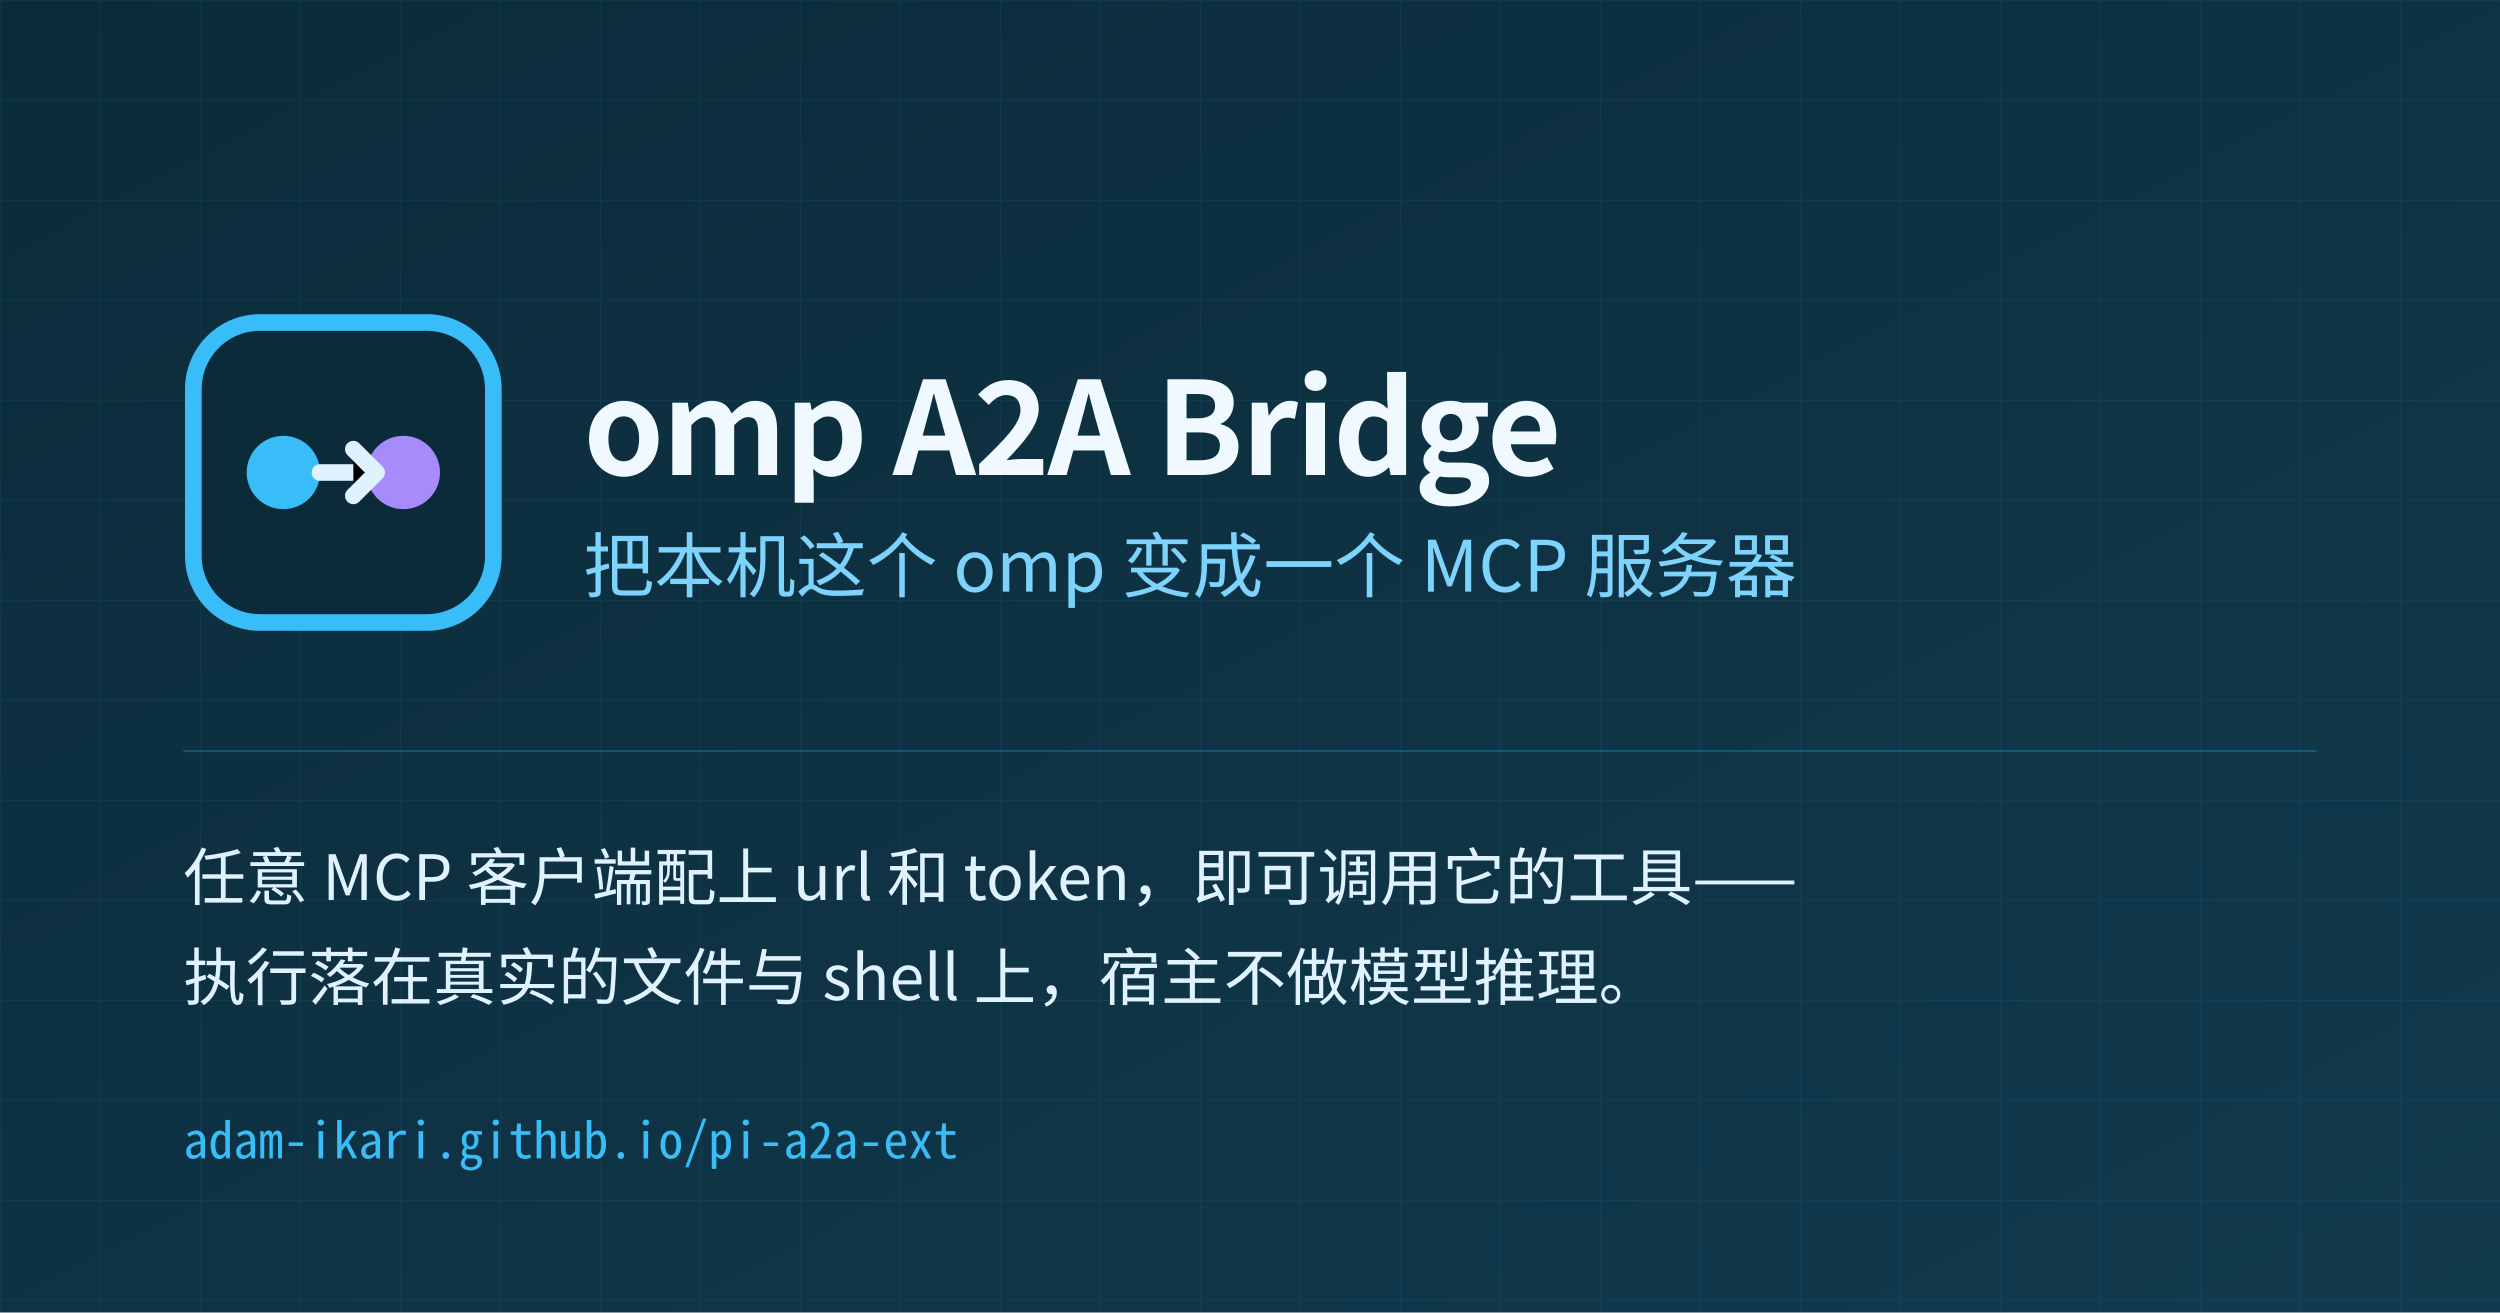
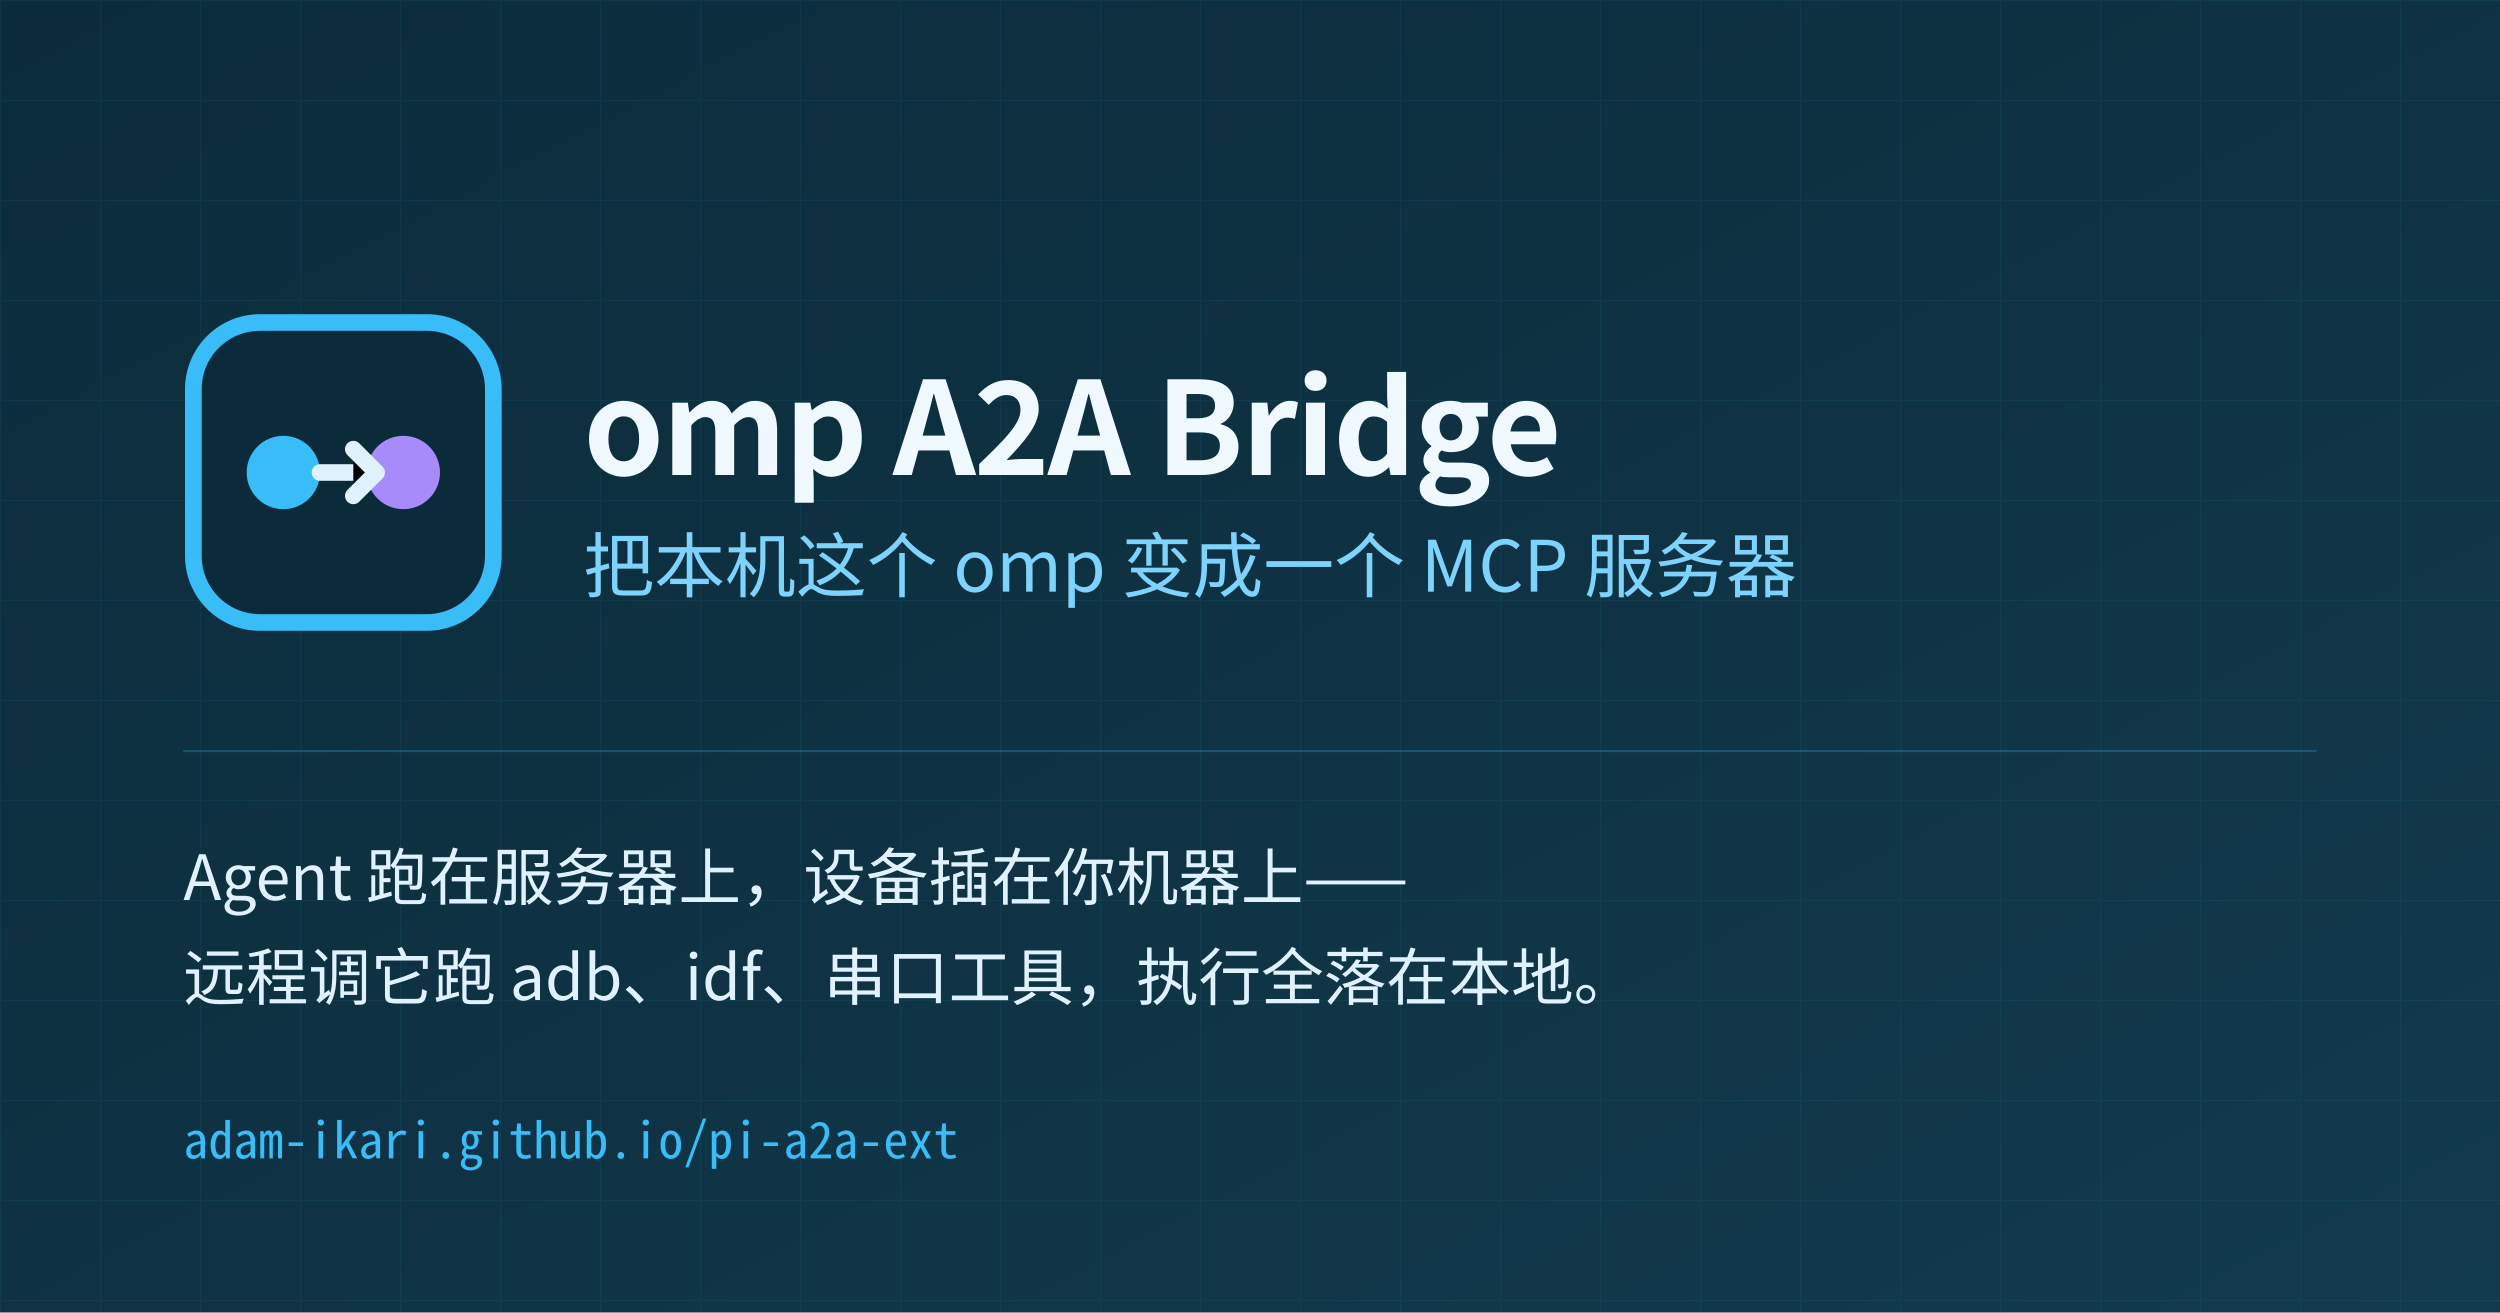
<svg xmlns="http://www.w3.org/2000/svg" width="1200" height="630" viewBox="0 0 1200 630" font-family="Noto Sans CJK SC, Noto Sans CJK, sans-serif">
  <defs>
    <linearGradient id="bg" x1="0" y1="0" x2="1" y2="1">
      <stop offset="0" stop-color="#0b2b3a" />
      <stop offset="1" stop-color="#123a4d" />
    </linearGradient>
    <pattern id="grid" width="48" height="48" patternUnits="userSpaceOnUse">
      <path d="M48 0H0v48" fill="none" stroke="#38bdf8" stroke-opacity="0.07" stroke-width="1" />
    </pattern>
  </defs>
  <rect width="1200" height="630" fill="url(#bg)" />
  <rect width="1200" height="630" fill="url(#grid)" />
  <g transform="translate(88 150) scale(3.2)">
    <rect x="1.5" y="1.5" width="45" height="45" rx="10" fill="#0b2b3a" stroke="#38bdf8" stroke-width="2.5" />
    <circle cx="15" cy="24" r="5.5" fill="#38bdf8" />
    <circle cx="33" cy="24" r="5.5" fill="#a78bfa" />
    <path d="M20.5 24h7" stroke="#e0f2fe" stroke-width="2.5" stroke-linecap="round" />
    <path d="M25.5 20.5 29 24l-3.5 3.5" stroke="#e0f2fe" stroke-width="2.5" stroke-linecap="round" stroke-linejoin="round" />
  </g>
  <text x="280" y="228" fill="#f0f9ff" font-size="62" font-weight="700" letter-spacing="-1">omp A2A Bridge</text>
  <text x="280" y="284" fill="#7dd3fc" font-size="34" font-weight="500">把本机这个 omp 变成一个 MCP 服务器</text>
  <rect x="88" y="360" width="1024" height="1" fill="#38bdf8" fill-opacity="0.25" />
-   <text x="88" y="432" fill="#e0f2fe" font-size="30">任意 MCP 客户端配上 url 和 token，即可调用它的工具——</text>
-   <text x="88" y="480" fill="#e0f2fe" font-size="30">执行落在真实的文件与 shell 上，宿主不做模型推理。</text>
+   <text x="88" y="432" fill="#e0f2fe" font-size="30">Agent 跑在服务器上，设备插在你机器上——</text>
+   <text x="88" y="480" fill="#e0f2fe" font-size="30">远程调它跑 adb、idf、串口工具，执行全落在本地。</text>
  <text x="88" y="556" fill="#38bdf8" font-size="24" font-weight="500" font-family="Noto Sans Mono CJK SC, monospace">adam-ikari.github.io/pi-a2a-ext</text>
</svg>
